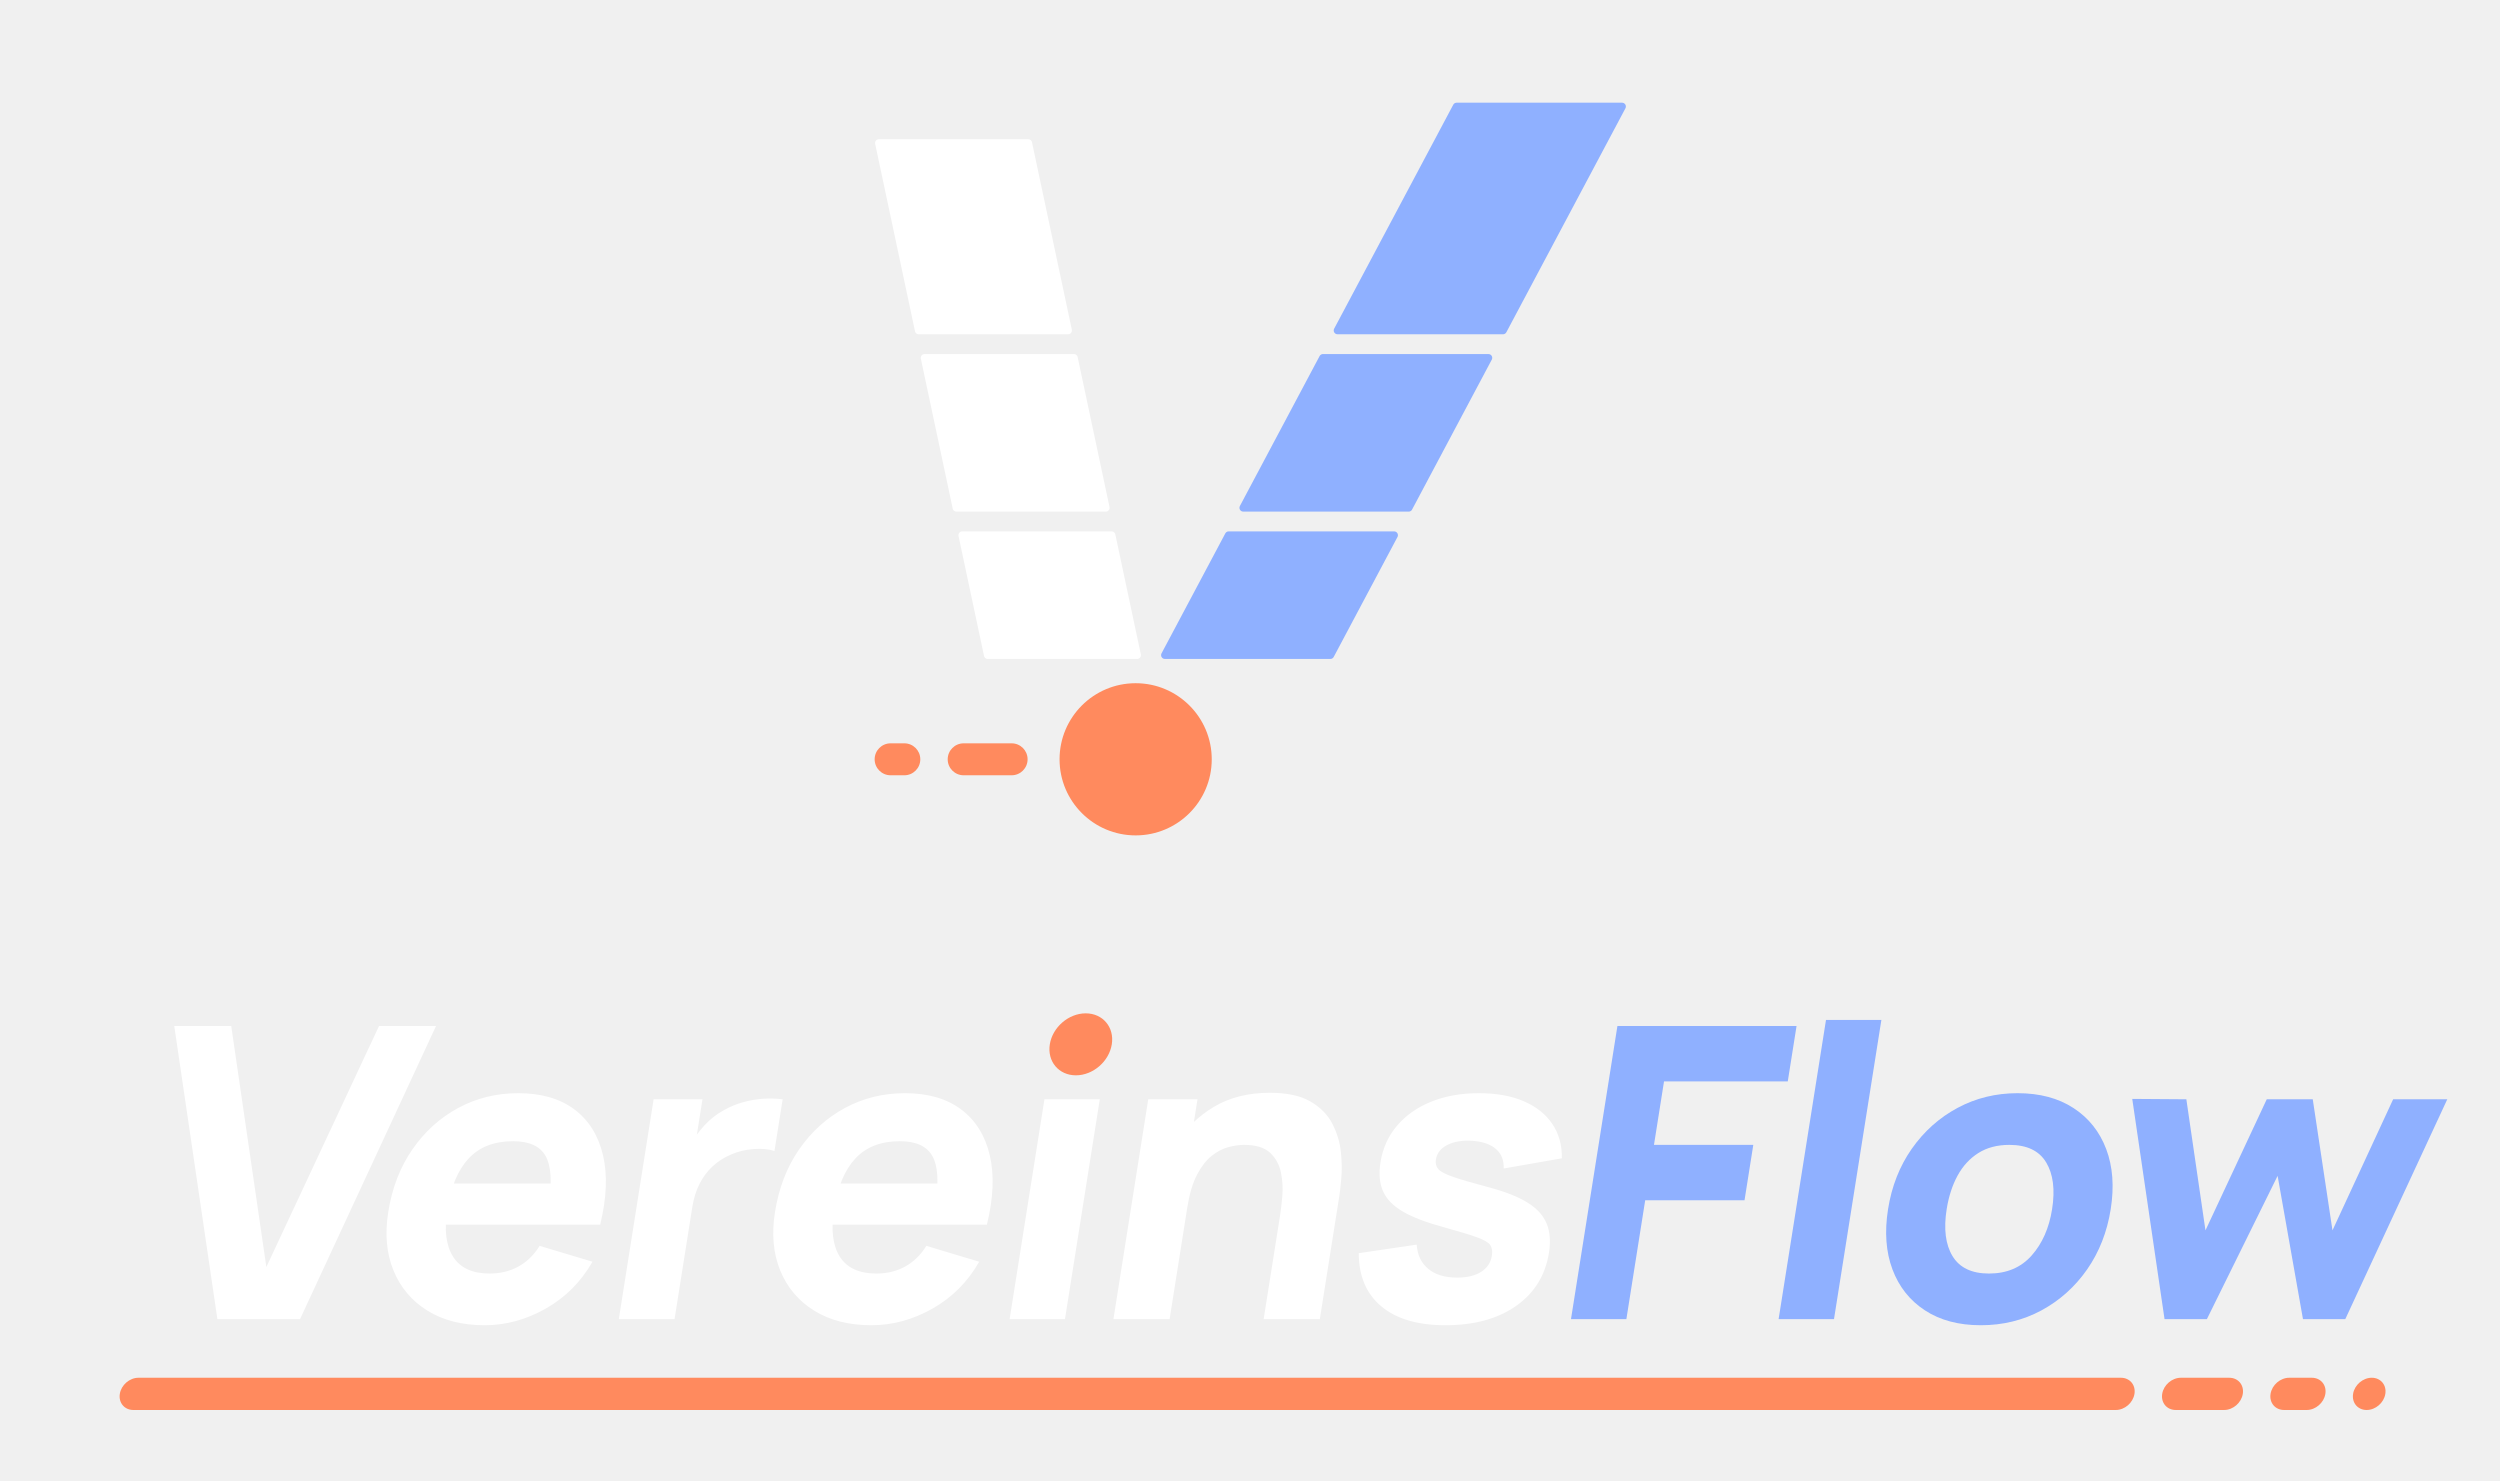
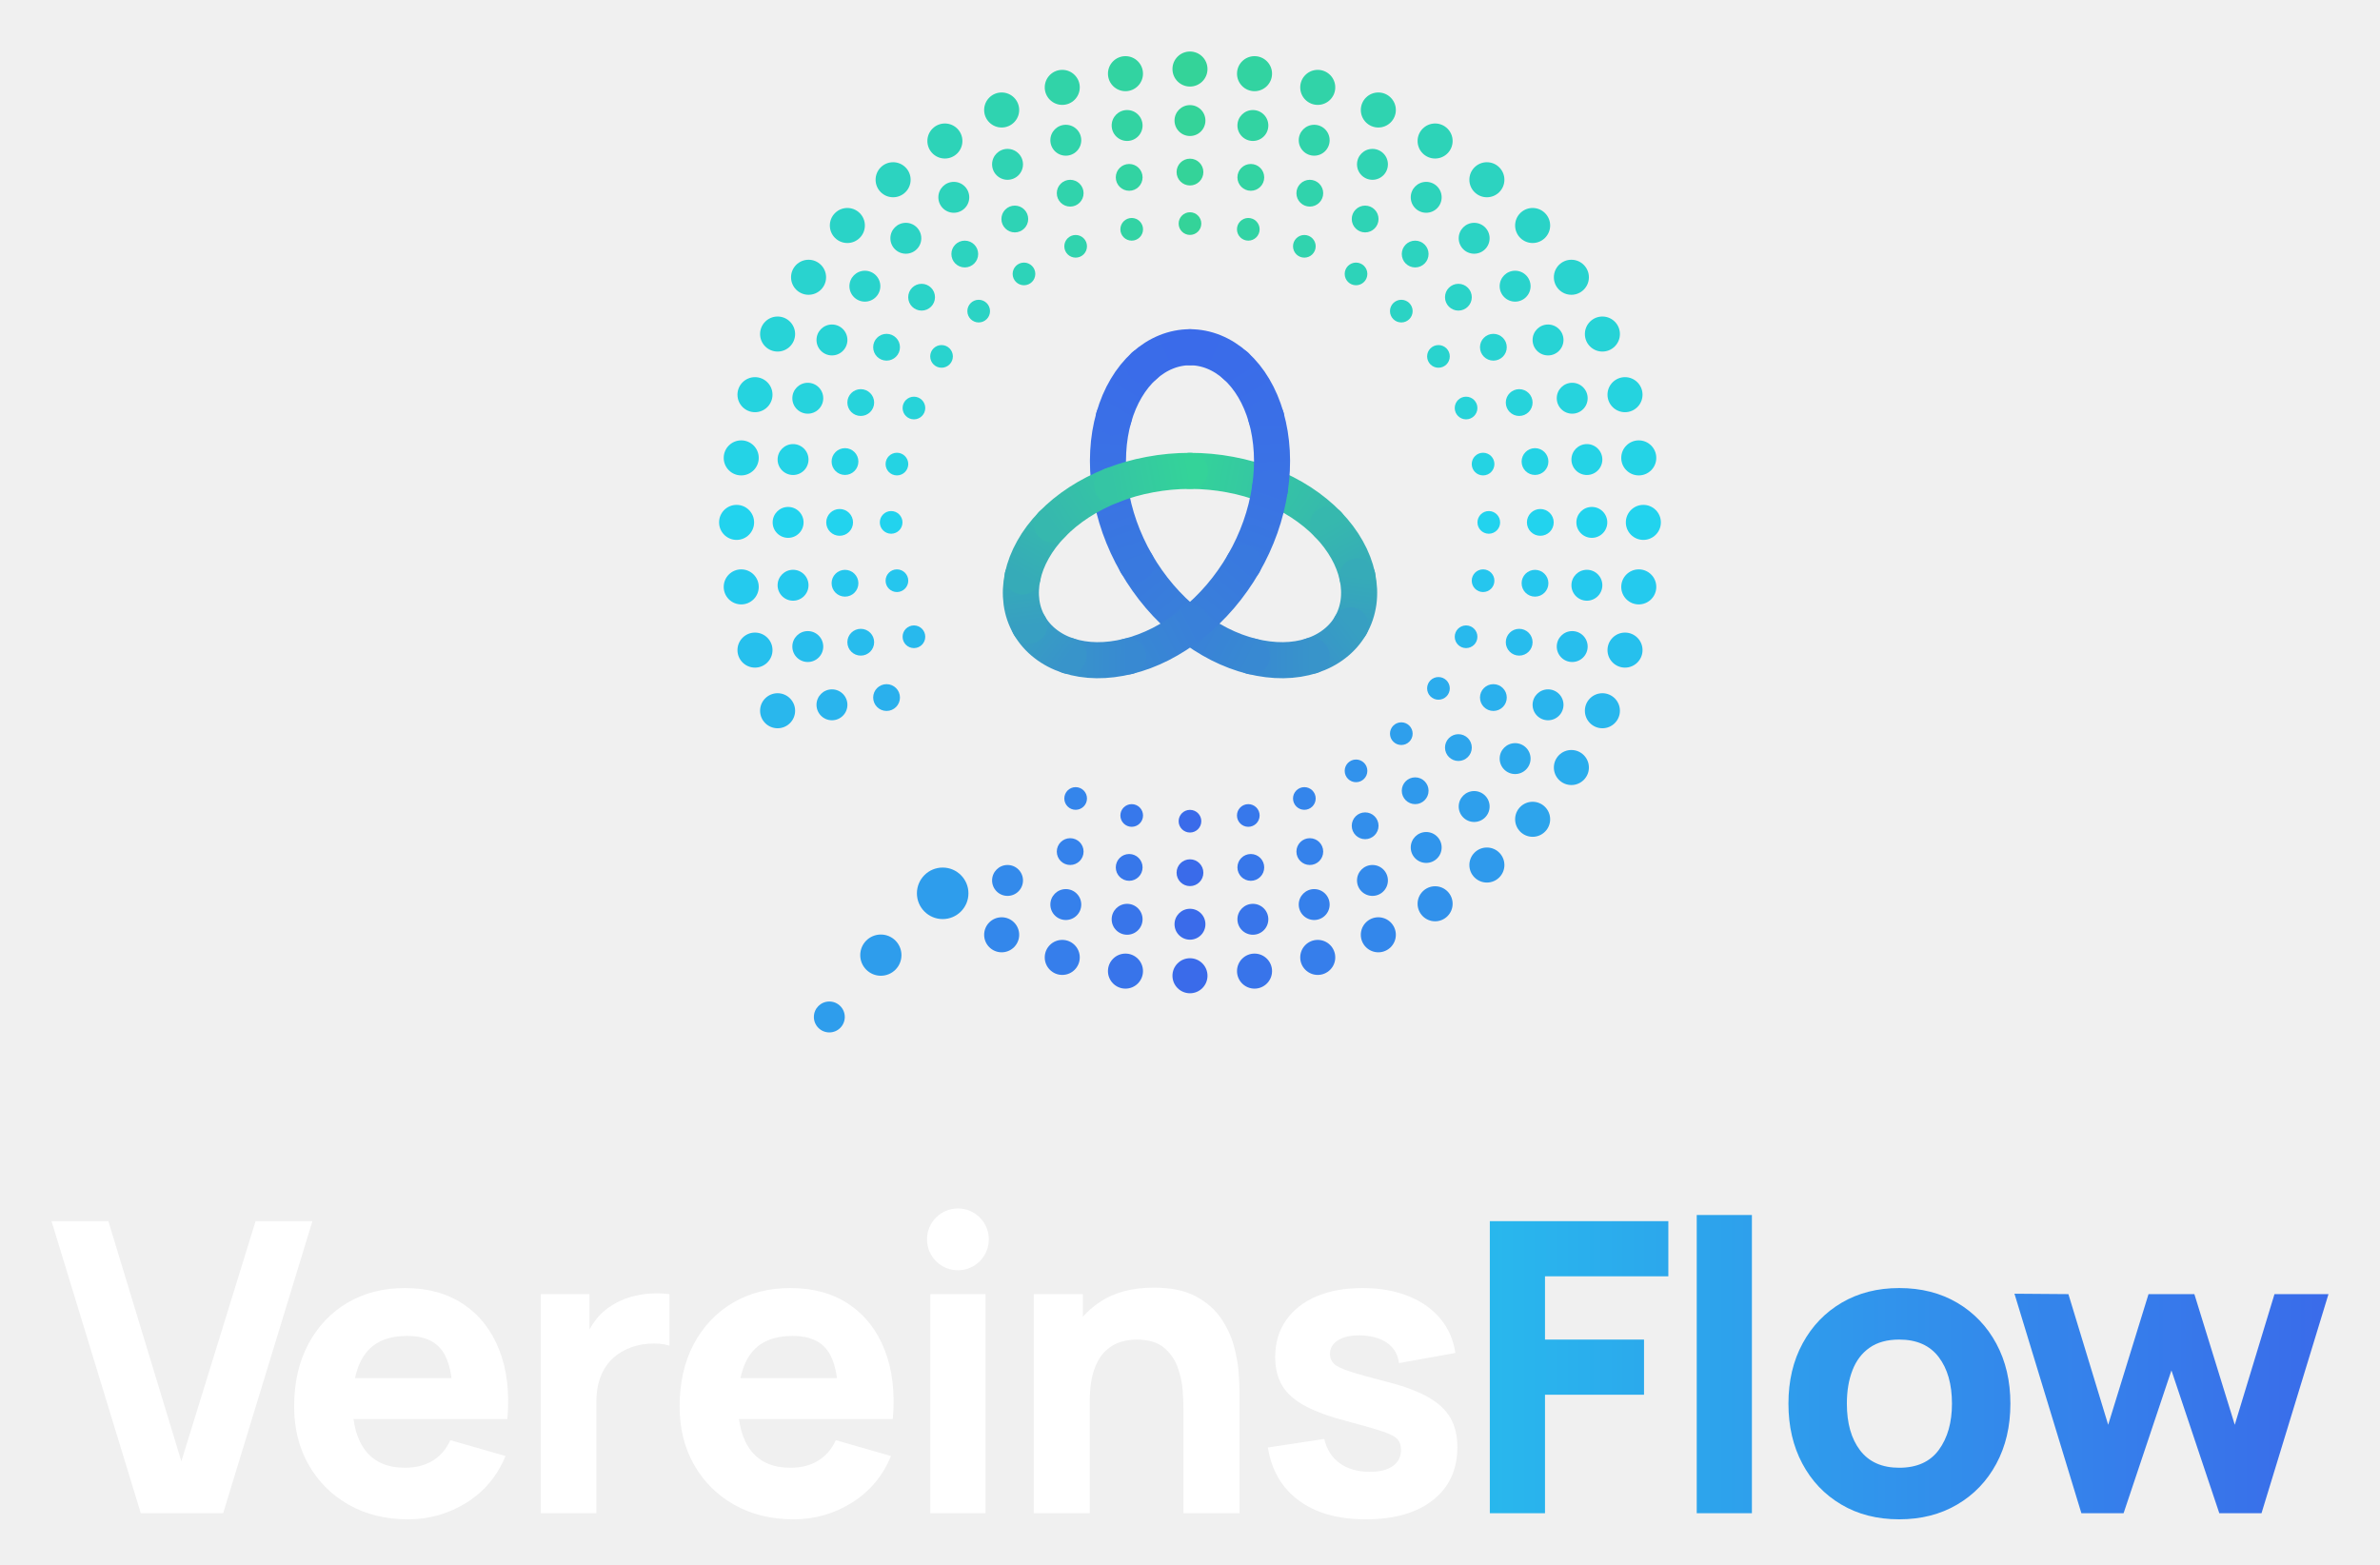
- <svg xmlns="http://www.w3.org/2000/svg" width="819" height="485" viewBox="-409.4 -33.6 818.8 484.8" role="img" aria-label="VereinsFlow – Bringt Vereinsarbeit in Fluss">
-   <g transform="translate(-163.74 53.08) scale(0.9969)">
-     <rect x="64.93" y="157.22" width="26.25" height="10.50" rx="5.25" fill="#FF8A5E" />
-     <rect x="40.93" y="157.22" width="15.00" height="10.50" rx="5.25" fill="#FF8A5E" />
-     <path d="M42.32 -40.00 L91.40 -40.00 L104.49 21.58 L55.41 21.58 Z" fill="#FFFFFF" stroke="#FFFFFF" stroke-width="2.5" stroke-linejoin="round" />
-     <path d="M57.33 30.58 L106.40 30.58 L116.87 79.84 L67.80 79.84 Z" fill="#FFFFFF" stroke="#FFFFFF" stroke-width="2.5" stroke-linejoin="round" />
-     <path d="M69.71 88.84 L118.78 88.84 L127.16 128.25 L78.09 128.25 Z" fill="#FFFFFF" stroke="#FFFFFF" stroke-width="2.5" stroke-linejoin="round" />
-     <path d="M286.49 -52.00 L232.13 -52.00 L193.00 21.58 L247.37 21.58 Z" fill="#8FB0FF" stroke="#8FB0FF" stroke-width="2.5" stroke-linejoin="round" />
-     <path d="M242.58 30.58 L188.22 30.58 L162.03 79.84 L216.39 79.84 Z" fill="#8FB0FF" stroke="#8FB0FF" stroke-width="2.5" stroke-linejoin="round" />
-     <path d="M211.60 88.84 L157.24 88.84 L136.29 128.25 L190.65 128.25 Z" fill="#8FB0FF" stroke="#8FB0FF" stroke-width="2.5" stroke-linejoin="round" />
-     <circle cx="126.68" cy="162.47" r="25.00" fill="#FF8A5E" />
+ <svg xmlns="http://www.w3.org/2000/svg" width="461.95" height="303.73" viewBox="0 0 461.95 303.73" role="img" aria-label="VereinsFlow">
+   <defs>
+     <linearGradient id="vfgweissk0" gradientUnits="userSpaceOnUse" x1="230.97" y1="91.4" x2="246.08" y2="94.21">
+       <stop offset="0" stop-color="#34D399" />
+       <stop offset="1" stop-color="#35C5A4" />
+     </linearGradient>
+     <linearGradient id="vfgweissk1" gradientUnits="userSpaceOnUse" x1="246.08" y1="94.21" x2="257.76" y2="101.79">
+       <stop offset="0" stop-color="#35C5A4" />
+       <stop offset="1" stop-color="#36B8AE" />
+     </linearGradient>
+     <linearGradient id="vfgweissk2" gradientUnits="userSpaceOnUse" x1="257.76" y1="101.79" x2="263.46" y2="111.89">
+       <stop offset="0" stop-color="#36B8AE" />
+       <stop offset="1" stop-color="#36ABB8" />
+     </linearGradient>
+     <linearGradient id="vfgweissk3" gradientUnits="userSpaceOnUse" x1="263.46" y1="111.89" x2="262.15" y2="121.4">
+       <stop offset="0" stop-color="#36ABB8" />
+       <stop offset="1" stop-color="#379FC2" />
+     </linearGradient>
+     <linearGradient id="vfgweissk4" gradientUnits="userSpaceOnUse" x1="262.15" y1="121.4" x2="254.57" y2="127.29">
+       <stop offset="0" stop-color="#379FC2" />
+       <stop offset="1" stop-color="#3894CA" />
+     </linearGradient>
+     <linearGradient id="vfgweissk5" gradientUnits="userSpaceOnUse" x1="254.57" y1="127.29" x2="242.97" y2="127.4">
+       <stop offset="0" stop-color="#3894CA" />
+       <stop offset="1" stop-color="#3889D2" />
+     </linearGradient>
+     <linearGradient id="vfgweissk6" gradientUnits="userSpaceOnUse" x1="242.97" y1="127.4" x2="230.57" y2="121.08">
+       <stop offset="0" stop-color="#3889D2" />
+       <stop offset="1" stop-color="#3980D9" />
+     </linearGradient>
+     <linearGradient id="vfgweissk7" gradientUnits="userSpaceOnUse" x1="230.57" y1="121.08" x2="220.58" y2="109.4">
+       <stop offset="0" stop-color="#3980D9" />
+       <stop offset="1" stop-color="#3979DF" />
+     </linearGradient>
+     <linearGradient id="vfgweissk8" gradientUnits="userSpaceOnUse" x1="220.58" y1="109.4" x2="215.46" y2="94.91">
+       <stop offset="0" stop-color="#3979DF" />
+       <stop offset="1" stop-color="#3A73E4" />
+     </linearGradient>
+     <linearGradient id="vfgweissk9" gradientUnits="userSpaceOnUse" x1="215.46" y1="94.91" x2="216.19" y2="81.01">
+       <stop offset="0" stop-color="#3A73E4" />
+       <stop offset="1" stop-color="#3A6FE7" />
+     </linearGradient>
+     <linearGradient id="vfgweissk10" gradientUnits="userSpaceOnUse" x1="216.19" y1="81.01" x2="222.08" y2="71.02">
+       <stop offset="0" stop-color="#3A6FE7" />
+       <stop offset="1" stop-color="#3A6CE9" />
+     </linearGradient>
+     <linearGradient id="vfgweissk11" gradientUnits="userSpaceOnUse" x1="222.08" y1="71.02" x2="230.97" y2="67.4">
+       <stop offset="0" stop-color="#3A6CE9" />
+       <stop offset="1" stop-color="#3A6BEA" />
+     </linearGradient>
+     <linearGradient id="vfgweissk12" gradientUnits="userSpaceOnUse" x1="230.97" y1="67.4" x2="239.87" y2="71.02">
+       <stop offset="0" stop-color="#3A6BEA" />
+       <stop offset="1" stop-color="#3A6CE9" />
+     </linearGradient>
+     <linearGradient id="vfgweissk13" gradientUnits="userSpaceOnUse" x1="239.87" y1="71.02" x2="245.76" y2="81.01">
+       <stop offset="0" stop-color="#3A6CE9" />
+       <stop offset="1" stop-color="#3A6FE7" />
+     </linearGradient>
+     <linearGradient id="vfgweissk14" gradientUnits="userSpaceOnUse" x1="245.76" y1="81.01" x2="246.49" y2="94.91">
+       <stop offset="0" stop-color="#3A6FE7" />
+       <stop offset="1" stop-color="#3A73E4" />
+     </linearGradient>
+     <linearGradient id="vfgweissk15" gradientUnits="userSpaceOnUse" x1="246.49" y1="94.91" x2="241.37" y2="109.4">
+       <stop offset="0" stop-color="#3A73E4" />
+       <stop offset="1" stop-color="#3979DF" />
+     </linearGradient>
+     <linearGradient id="vfgweissk16" gradientUnits="userSpaceOnUse" x1="241.37" y1="109.4" x2="231.38" y2="121.08">
+       <stop offset="0" stop-color="#3979DF" />
+       <stop offset="1" stop-color="#3980D9" />
+     </linearGradient>
+     <linearGradient id="vfgweissk17" gradientUnits="userSpaceOnUse" x1="231.38" y1="121.08" x2="218.97" y2="127.4">
+       <stop offset="0" stop-color="#3980D9" />
+       <stop offset="1" stop-color="#3889D2" />
+     </linearGradient>
+     <linearGradient id="vfgweissk18" gradientUnits="userSpaceOnUse" x1="218.97" y1="127.4" x2="207.38" y2="127.29">
+       <stop offset="0" stop-color="#3889D2" />
+       <stop offset="1" stop-color="#3894CA" />
+     </linearGradient>
+     <linearGradient id="vfgweissk19" gradientUnits="userSpaceOnUse" x1="207.38" y1="127.29" x2="199.8" y2="121.4">
+       <stop offset="0" stop-color="#3894CA" />
+       <stop offset="1" stop-color="#379FC2" />
+     </linearGradient>
+     <linearGradient id="vfgweissk20" gradientUnits="userSpaceOnUse" x1="199.8" y1="121.4" x2="198.49" y2="111.89">
+       <stop offset="0" stop-color="#379FC2" />
+       <stop offset="1" stop-color="#36ABB8" />
+     </linearGradient>
+     <linearGradient id="vfgweissk21" gradientUnits="userSpaceOnUse" x1="198.49" y1="111.89" x2="204.19" y2="101.79">
+       <stop offset="0" stop-color="#36ABB8" />
+       <stop offset="1" stop-color="#36B8AE" />
+     </linearGradient>
+     <linearGradient id="vfgweissk22" gradientUnits="userSpaceOnUse" x1="204.19" y1="101.79" x2="215.87" y2="94.21">
+       <stop offset="0" stop-color="#36B8AE" />
+       <stop offset="1" stop-color="#35C5A4" />
+     </linearGradient>
+     <linearGradient id="vfgweissk23" gradientUnits="userSpaceOnUse" x1="215.87" y1="94.21" x2="230.97" y2="91.4">
+       <stop offset="0" stop-color="#35C5A4" />
+       <stop offset="1" stop-color="#34D399" />
+     </linearGradient>
+     <linearGradient id="vfgweissf" gradientUnits="userSpaceOnUse" x1="10" y1="0" x2="451.95" y2="0">
+       <stop offset="0" stop-color="#34D399" />
+       <stop offset="0.5" stop-color="#22D3EE" />
+       <stop offset="1" stop-color="#3A6BEA" />
+     </linearGradient>
+   </defs>
+   <circle cx="230.97" cy="13.4" r="3.4" fill="#34D399" />
+   <circle cx="243.5" cy="14.3" r="3.4" fill="#32D3A1" />
+   <circle cx="255.77" cy="16.96" r="3.4" fill="#31D3A8" />
+   <circle cx="267.53" cy="21.35" r="3.4" fill="#2FD3B0" />
+   <circle cx="278.55" cy="27.37" r="3.4" fill="#2DD3B8" />
+   <circle cx="288.6" cy="34.89" r="3.4" fill="#2CD3C0" />
+   <circle cx="297.48" cy="43.77" r="3.4" fill="#2AD3C7" />
+   <circle cx="305" cy="53.82" r="3.4" fill="#29D3CF" />
+   <circle cx="311.02" cy="64.84" r="3.4" fill="#27D3D7" />
+   <circle cx="315.41" cy="76.61" r="3.4" fill="#25D3DF" />
+   <circle cx="318.08" cy="88.88" r="3.4" fill="#24D3E6" />
+   <circle cx="318.97" cy="101.4" r="3.4" fill="#22D3EE" />
+   <circle cx="318.08" cy="113.92" r="3.4" fill="#24CAEE" />
+   <circle cx="315.41" cy="126.19" r="3.4" fill="#26C0ED" />
+   <circle cx="311.02" cy="137.96" r="3.4" fill="#29B7ED" />
+   <circle cx="305" cy="148.98" r="3.4" fill="#2BADED" />
+   <circle cx="297.48" cy="159.03" r="3.4" fill="#2DA4EC" />
+   <circle cx="288.6" cy="167.91" r="3.4" fill="#2F9AEC" />
+   <circle cx="278.55" cy="175.43" r="3.4" fill="#3191EB" />
+   <circle cx="267.53" cy="181.45" r="3.4" fill="#3387EB" />
+   <circle cx="255.77" cy="185.84" r="3.4" fill="#367EEB" />
+   <circle cx="243.5" cy="188.5" r="3.4" fill="#3874EA" />
+   <circle cx="230.97" cy="189.4" r="3.4" fill="#3A6BEA" />
+   <circle cx="218.45" cy="188.5" r="3.4" fill="#3874EA" />
+   <circle cx="206.18" cy="185.84" r="3.4" fill="#367EEB" />
+   <circle cx="194.42" cy="181.45" r="3.4" fill="#3387EB" />
+   <circle cx="150.93" cy="137.96" r="3.4" fill="#29B7ED" />
+   <circle cx="146.54" cy="126.19" r="3.4" fill="#26C0ED" />
+   <circle cx="143.87" cy="113.92" r="3.4" fill="#24CAEE" />
+   <circle cx="142.97" cy="101.4" r="3.4" fill="#22D3EE" />
+   <circle cx="143.87" cy="88.88" r="3.4" fill="#24D3E6" />
+   <circle cx="146.54" cy="76.61" r="3.4" fill="#25D3DF" />
+   <circle cx="150.93" cy="64.84" r="3.4" fill="#27D3D7" />
+   <circle cx="156.94" cy="53.82" r="3.4" fill="#29D3CF" />
+   <circle cx="164.47" cy="43.77" r="3.4" fill="#2AD3C7" />
+   <circle cx="173.35" cy="34.89" r="3.4" fill="#2CD3C0" />
+   <circle cx="183.4" cy="27.37" r="3.4" fill="#2DD3B8" />
+   <circle cx="194.42" cy="21.35" r="3.4" fill="#2FD3B0" />
+   <circle cx="206.18" cy="16.96" r="3.4" fill="#31D3A8" />
+   <circle cx="218.45" cy="14.3" r="3.4" fill="#32D3A1" />
+   <circle cx="230.97" cy="23.4" r="3" fill="#34D399" />
+   <circle cx="243.18" cy="24.36" r="3" fill="#32D3A2" />
+   <circle cx="255.08" cy="27.22" r="3" fill="#30D3AA" />
+   <circle cx="266.39" cy="31.9" r="3" fill="#2FD3B3" />
+   <circle cx="276.82" cy="38.3" r="3" fill="#2DD3BB" />
+   <circle cx="286.13" cy="46.25" r="3" fill="#2BD3C4" />
+   <circle cx="294.08" cy="55.55" r="3" fill="#29D3CC" />
+   <circle cx="300.47" cy="65.99" r="3" fill="#27D3D5" />
+   <circle cx="305.16" cy="77.3" r="3" fill="#26D3DD" />
+   <circle cx="308.01" cy="89.2" r="3" fill="#24D3E6" />
+   <circle cx="308.97" cy="101.4" r="3" fill="#22D3EE" />
+   <circle cx="308.01" cy="113.6" r="3" fill="#24C9EE" />
+   <circle cx="305.16" cy="125.5" r="3" fill="#27BEED" />
+   <circle cx="300.47" cy="136.81" r="3" fill="#29B4ED" />
+   <circle cx="294.08" cy="147.25" r="3" fill="#2CA9EC" />
+   <circle cx="286.13" cy="156.55" r="3" fill="#2E9FEC" />
+   <circle cx="276.82" cy="164.5" r="3" fill="#3095EC" />
+   <circle cx="266.39" cy="170.9" r="3" fill="#338AEB" />
+   <circle cx="255.08" cy="175.58" r="3" fill="#3580EB" />
+   <circle cx="243.18" cy="178.44" r="3" fill="#3875EA" />
+   <circle cx="230.97" cy="179.4" r="3" fill="#3A6BEA" />
+   <circle cx="218.77" cy="178.44" r="3" fill="#3875EA" />
+   <circle cx="206.87" cy="175.58" r="3" fill="#3580EB" />
+   <circle cx="195.56" cy="170.9" r="3" fill="#338AEB" />
+   <circle cx="161.48" cy="136.81" r="3" fill="#29B4ED" />
+   <circle cx="156.79" cy="125.5" r="3" fill="#27BEED" />
+   <circle cx="153.93" cy="113.6" r="3" fill="#24C9EE" />
+   <circle cx="152.97" cy="101.4" r="3" fill="#22D3EE" />
+   <circle cx="153.93" cy="89.2" r="3" fill="#24D3E6" />
+   <circle cx="156.79" cy="77.3" r="3" fill="#26D3DD" />
+   <circle cx="161.48" cy="65.99" r="3" fill="#27D3D5" />
+   <circle cx="167.87" cy="55.55" r="3" fill="#29D3CC" />
+   <circle cx="175.82" cy="46.25" r="3" fill="#2BD3C4" />
+   <circle cx="185.13" cy="38.3" r="3" fill="#2DD3BB" />
+   <circle cx="195.56" cy="31.9" r="3" fill="#2FD3B3" />
+   <circle cx="206.87" cy="27.22" r="3" fill="#30D3AA" />
+   <circle cx="218.77" cy="24.36" r="3" fill="#32D3A2" />
+   <circle cx="230.97" cy="33.4" r="2.6" fill="#34D399" />
+   <circle cx="242.78" cy="34.43" r="2.6" fill="#32D3A2" />
+   <circle cx="254.23" cy="37.5" r="2.6" fill="#30D3AC" />
+   <circle cx="264.97" cy="42.51" r="2.6" fill="#2ED3B5" />
+   <circle cx="274.68" cy="49.31" r="2.6" fill="#2CD3BF" />
+   <circle cx="283.07" cy="57.69" r="2.6" fill="#2AD3C8" />
+   <circle cx="289.86" cy="67.4" r="2.6" fill="#28D3D2" />
+   <circle cx="294.87" cy="78.14" r="2.6" fill="#26D3DB" />
+   <circle cx="297.94" cy="89.59" r="2.6" fill="#24D3E5" />
+   <circle cx="298.97" cy="101.4" r="2.6" fill="#22D3EE" />
+   <circle cx="297.94" cy="113.21" r="2.6" fill="#25C7EE" />
+   <circle cx="294.87" cy="124.66" r="2.6" fill="#27BCED" />
+   <circle cx="289.86" cy="135.4" r="2.6" fill="#2AB0ED" />
+   <circle cx="283.07" cy="145.11" r="2.6" fill="#2DA5EC" />
+   <circle cx="274.68" cy="153.49" r="2.6" fill="#2F99EC" />
+   <circle cx="264.97" cy="160.29" r="2.6" fill="#328EEB" />
+   <circle cx="254.23" cy="165.3" r="2.6" fill="#3582EB" />
+   <circle cx="242.78" cy="168.37" r="2.6" fill="#3777EA" />
+   <circle cx="230.97" cy="169.4" r="2.6" fill="#3A6BEA" />
+   <circle cx="219.17" cy="168.37" r="2.6" fill="#3777EA" />
+   <circle cx="207.72" cy="165.3" r="2.6" fill="#3582EB" />
+   <circle cx="172.08" cy="135.4" r="2.6" fill="#2AB0ED" />
+   <circle cx="167.07" cy="124.66" r="2.6" fill="#27BCED" />
+   <circle cx="164.01" cy="113.21" r="2.6" fill="#25C7EE" />
+   <circle cx="162.97" cy="101.4" r="2.6" fill="#22D3EE" />
+   <circle cx="164.01" cy="89.59" r="2.6" fill="#24D3E5" />
+   <circle cx="167.07" cy="78.14" r="2.6" fill="#26D3DB" />
+   <circle cx="172.08" cy="67.4" r="2.6" fill="#28D3D2" />
+   <circle cx="178.88" cy="57.69" r="2.6" fill="#2AD3C8" />
+   <circle cx="187.26" cy="49.31" r="2.6" fill="#2CD3BF" />
+   <circle cx="196.97" cy="42.51" r="2.6" fill="#2ED3B5" />
+   <circle cx="207.72" cy="37.5" r="2.6" fill="#30D3AC" />
+   <circle cx="219.17" cy="34.43" r="2.6" fill="#32D3A2" />
+   <circle cx="230.97" cy="43.4" r="2.2" fill="#34D399" />
+   <circle cx="242.29" cy="44.51" r="2.2" fill="#32D3A4" />
+   <circle cx="253.17" cy="47.81" r="2.2" fill="#30D3AE" />
+   <circle cx="263.2" cy="53.17" r="2.2" fill="#2DD3B9" />
+   <circle cx="271.99" cy="60.39" r="2.2" fill="#2BD3C4" />
+   <circle cx="279.2" cy="69.18" r="2.2" fill="#29D3CE" />
+   <circle cx="284.56" cy="79.2" r="2.2" fill="#27D3D9" />
+   <circle cx="287.86" cy="90.08" r="2.2" fill="#24D3E3" />
+   <circle cx="288.97" cy="101.4" r="2.2" fill="#22D3EE" />
+   <circle cx="287.86" cy="112.72" r="2.2" fill="#25C6EE" />
+   <circle cx="284.56" cy="123.6" r="2.2" fill="#28B9ED" />
+   <circle cx="279.2" cy="133.62" r="2.2" fill="#2BACED" />
+   <circle cx="271.99" cy="142.41" r="2.2" fill="#2E9FEC" />
+   <circle cx="263.2" cy="149.63" r="2.2" fill="#3192EC" />
+   <circle cx="253.17" cy="154.99" r="2.2" fill="#3485EB" />
+   <circle cx="242.29" cy="158.29" r="2.2" fill="#3778EB" />
+   <circle cx="230.97" cy="159.4" r="2.2" fill="#3A6BEA" />
+   <circle cx="219.66" cy="158.29" r="2.2" fill="#3778EB" />
+   <circle cx="208.78" cy="154.99" r="2.2" fill="#3485EB" />
+   <circle cx="177.39" cy="123.6" r="2.2" fill="#28B9ED" />
+   <circle cx="174.09" cy="112.72" r="2.2" fill="#25C6EE" />
+   <circle cx="172.97" cy="101.4" r="2.2" fill="#22D3EE" />
+   <circle cx="174.09" cy="90.08" r="2.2" fill="#24D3E3" />
+   <circle cx="177.39" cy="79.2" r="2.2" fill="#27D3D9" />
+   <circle cx="182.75" cy="69.18" r="2.2" fill="#29D3CE" />
+   <circle cx="189.96" cy="60.39" r="2.2" fill="#2BD3C4" />
+   <circle cx="198.75" cy="53.17" r="2.2" fill="#2DD3B9" />
+   <circle cx="208.78" cy="47.81" r="2.2" fill="#30D3AE" />
+   <circle cx="219.66" cy="44.51" r="2.2" fill="#32D3A4" />
+   <circle cx="182.97" cy="173.4" r="5" fill="#2E9DEC" />
+   <circle cx="170.97" cy="185.4" r="4" fill="#2E9DEC" />
+   <circle cx="160.97" cy="197.4" r="3" fill="#2E9DEC" />
+   <g fill="none" stroke-width="7" stroke-linecap="round" stroke-linejoin="round">
+     <path d="M230.97 91.4C233.59 91.4 236.21 91.64 238.75 92.12C241.29 92.59 243.76 93.29 246.08 94.21" stroke="url(#vfgweissk0)" />
+     <path d="M246.08 94.21C248.4 95.12 250.57 96.24 252.54 97.52C254.5 98.8 256.26 100.24 257.76 101.79" stroke="url(#vfgweissk1)" />
+     <path d="M257.76 101.79C259.26 103.34 260.5 105 261.46 106.71C262.42 108.41 263.09 110.16 263.46 111.89" stroke="url(#vfgweissk2)" />
+     <path d="M263.46 111.89C263.83 113.61 263.9 115.31 263.68 116.92C263.45 118.52 262.94 120.04 262.15 121.4" stroke="url(#vfgweissk3)" />
+     <path d="M262.15 121.4C261.37 122.76 260.31 123.97 259.03 124.96C257.75 125.96 256.24 126.75 254.57 127.29" stroke="url(#vfgweissk4)" />
+     <path d="M254.57 127.29C252.89 127.83 251.04 128.13 249.08 128.15C247.13 128.17 245.07 127.92 242.97 127.4" stroke="url(#vfgweissk5)" />
+     <path d="M242.97 127.4C240.88 126.88 238.75 126.08 236.66 125.02C234.57 123.95 232.51 122.63 230.57 121.08" stroke="url(#vfgweissk6)" />
+     <path d="M230.57 121.08C228.62 119.53 226.77 117.74 225.09 115.78C223.41 113.81 221.89 111.67 220.58 109.4" stroke="url(#vfgweissk7)" />
+     <path d="M220.58 109.4C219.27 107.13 218.17 104.74 217.31 102.31C216.45 99.87 215.83 97.38 215.46 94.91" stroke="url(#vfgweissk8)" />
+     <path d="M215.46 94.91C215.09 92.45 214.97 90.01 215.1 87.67C215.22 85.33 215.6 83.08 216.19 81.01" stroke="url(#vfgweissk9)" />
+     <path d="M216.19 81.01C216.78 78.93 217.6 77.02 218.6 75.34C219.59 73.66 220.77 72.21 222.08 71.02" stroke="url(#vfgweissk10)" />
+     <path d="M222.08 71.02C223.39 69.84 224.82 68.93 226.33 68.32C227.83 67.71 229.4 67.4 230.97 67.4" stroke="url(#vfgweissk11)" />
+     <path d="M230.97 67.4C232.54 67.4 234.12 67.71 235.62 68.32C237.12 68.93 238.56 69.84 239.87 71.02" stroke="url(#vfgweissk12)" />
+     <path d="M239.87 71.02C241.18 72.21 242.36 73.66 243.35 75.34C244.35 77.02 245.16 78.93 245.76 81.01" stroke="url(#vfgweissk13)" />
+     <path d="M245.76 81.01C246.35 83.08 246.72 85.33 246.85 87.67C246.98 90.01 246.86 92.45 246.49 94.91" stroke="url(#vfgweissk14)" />
+     <path d="M246.49 94.91C246.12 97.38 245.5 99.87 244.64 102.31C243.78 104.74 242.68 107.13 241.37 109.4" stroke="url(#vfgweissk15)" />
+     <path d="M241.37 109.4C240.06 111.67 238.54 113.81 236.86 115.78C235.18 117.74 233.33 119.53 231.38 121.08" stroke="url(#vfgweissk16)" />
+     <path d="M231.38 121.08C229.43 122.63 227.38 123.95 225.29 125.02C223.2 126.08 221.07 126.88 218.97 127.4" stroke="url(#vfgweissk17)" />
+     <path d="M218.97 127.4C216.88 127.92 214.82 128.17 212.87 128.15C210.91 128.13 209.06 127.83 207.38 127.29" stroke="url(#vfgweissk18)" />
+     <path d="M207.38 127.29C205.7 126.75 204.2 125.96 202.92 124.96C201.64 123.97 200.58 122.76 199.8 121.4" stroke="url(#vfgweissk19)" />
+     <path d="M199.8 121.4C199.01 120.04 198.49 118.52 198.27 116.92C198.05 115.31 198.12 113.61 198.49 111.89" stroke="url(#vfgweissk20)" />
+     <path d="M198.49 111.89C198.86 110.16 199.53 108.41 200.49 106.71C201.44 105 202.69 103.34 204.19 101.79" stroke="url(#vfgweissk21)" />
+     <path d="M204.19 101.79C205.69 100.24 207.45 98.8 209.41 97.52C211.38 96.24 213.55 95.12 215.87 94.21" stroke="url(#vfgweissk22)" />
+     <path d="M215.87 94.21C218.19 93.29 220.65 92.59 223.2 92.12C225.74 91.64 228.36 91.4 230.97 91.4" stroke="url(#vfgweissk23)" />
  </g>
-   <g transform="translate(-368.20 398.40)">
-     <g transform="skewX(-9)">
-       <path d="M30 0 0.67 -96H19.33L43.33 -17.07L67.73 -96H86.4L57.07 0ZM117.87 2Q106.8 2 98.37 -2.77Q89.93 -7.53 85.17 -15.9Q80.4 -24.27 80.4 -35.07Q80.4 -46.87 85.07 -55.6Q89.73 -64.33 97.93 -69.17Q106.13 -74 116.8 -74Q128.13 -74 136.07 -68.67Q144 -63.33 147.8 -53.67Q151.6 -44 150.47 -30.93H132.53V-37.6Q132.53 -48.6 129.03 -53.43Q125.53 -58.27 117.6 -58.27Q108.33 -58.27 103.97 -52.63Q99.6 -47 99.6 -36Q99.6 -25.93 103.97 -20.43Q108.33 -14.93 116.8 -14.93Q122.13 -14.93 125.93 -17.27Q129.73 -19.6 131.73 -24L149.87 -18.8Q145.8 -8.93 137.03 -3.47Q128.27 2 117.87 2ZM94 -30.93V-44.4H141.73V-30.93ZM161.47 0V-72H177.47V-54.4L175.73 -56.67Q177.13 -60.4 179.47 -63.47Q181.8 -66.53 185.2 -68.53Q187.8 -70.13 190.87 -71.03Q193.93 -71.93 197.2 -72.17Q200.47 -72.4 203.73 -72V-55.07Q200.73 -56 196.77 -55.7Q192.8 -55.4 189.6 -53.87Q186.4 -52.4 184.2 -49.97Q182 -47.53 180.87 -44.23Q179.73 -40.93 179.73 -36.8V0ZM244.53 2Q233.47 2 225.03 -2.77Q216.6 -7.53 211.83 -15.9Q207.07 -24.27 207.07 -35.07Q207.07 -46.87 211.73 -55.6Q216.4 -64.33 224.6 -69.17Q232.8 -74 243.47 -74Q254.8 -74 262.73 -68.67Q270.67 -63.33 274.47 -53.67Q278.27 -44 277.13 -30.93H259.2V-37.6Q259.2 -48.6 255.7 -53.43Q252.2 -58.27 244.27 -58.27Q235 -58.27 230.63 -52.63Q226.27 -47 226.27 -36Q226.27 -25.93 230.63 -20.43Q235 -14.93 243.47 -14.93Q248.8 -14.93 252.6 -17.27Q256.4 -19.6 258.4 -24L276.53 -18.8Q272.47 -8.93 263.7 -3.47Q254.93 2 244.53 2ZM220.67 -30.93V-44.4H268.4V-30.93ZM289.47 0V-72H307.6V0ZM372.67 0V-34Q372.67 -36.47 372.4 -40.3Q372.13 -44.13 370.73 -48Q369.33 -51.87 366.17 -54.47Q363 -57.07 357.2 -57.07Q354.87 -57.07 352.2 -56.33Q349.53 -55.6 347.2 -53.5Q344.87 -51.4 343.37 -47.33Q341.87 -43.27 341.87 -36.53L331.47 -41.47Q331.47 -50 334.93 -57.47Q338.4 -64.93 345.37 -69.53Q352.33 -74.13 362.93 -74.13Q371.4 -74.13 376.73 -71.27Q382.07 -68.4 385.03 -64Q388 -59.6 389.27 -54.83Q390.53 -50.07 390.8 -46.13Q391.07 -42.2 391.07 -40.4V0ZM323.47 0V-72H339.6V-48.13H341.87V0ZM432.53 2Q418.93 2 410.57 -4.17Q402.2 -10.33 400.4 -21.6L418.93 -24.4Q420.07 -19.33 423.97 -16.47Q427.87 -13.6 433.87 -13.6Q438.8 -13.6 441.47 -15.5Q444.13 -17.4 444.13 -20.8Q444.13 -22.93 443.07 -24.23Q442 -25.53 438.3 -26.8Q434.6 -28.07 426.8 -30.13Q418 -32.4 412.73 -35.2Q407.47 -38 405.13 -41.9Q402.8 -45.8 402.8 -51.33Q402.8 -58.27 406.33 -63.37Q409.87 -68.47 416.3 -71.23Q422.73 -74 431.47 -74Q439.93 -74 446.47 -71.4Q453 -68.8 457.03 -64Q461.07 -59.2 462 -52.67L443.47 -49.33Q443 -53.33 440 -55.67Q437 -58 431.87 -58.4Q426.87 -58.73 423.83 -57.07Q420.8 -55.4 420.8 -52.27Q420.8 -50.4 422.1 -49.13Q423.4 -47.87 427.5 -46.53Q431.6 -45.2 440 -43.07Q448.2 -40.93 453.17 -38.1Q458.13 -35.27 460.4 -31.3Q462.67 -27.33 462.67 -21.73Q462.67 -10.67 454.67 -4.33Q446.67 2 432.53 2Z" fill="#FFFFFF" />
-       <path d="M9.33 0V-96H68V-77.87H27.47V-57.07H60V-38.93H27.47V0ZM77.33 0V-98H95.47V0ZM143.87 2Q133 2 124.8 -2.87Q116.6 -7.73 112.03 -16.3Q107.47 -24.87 107.47 -36Q107.47 -47.27 112.13 -55.83Q116.8 -64.4 125 -69.2Q133.2 -74 143.87 -74Q154.73 -74 162.97 -69.13Q171.2 -64.27 175.8 -55.7Q180.4 -47.13 180.4 -36Q180.4 -24.8 175.77 -16.23Q171.13 -7.67 162.9 -2.83Q154.67 2 143.87 2ZM143.87 -14.93Q152.6 -14.93 156.9 -20.83Q161.2 -26.73 161.2 -36Q161.2 -45.6 156.83 -51.33Q152.47 -57.07 143.87 -57.07Q137.93 -57.07 134.13 -54.4Q130.33 -51.73 128.5 -47Q126.67 -42.27 126.67 -36Q126.67 -26.33 131.03 -20.63Q135.4 -14.93 143.87 -14.93ZM203.73 0 181.73 -72.13 199.47 -72 212.53 -29.07 225.8 -72H240.87L254.13 -29.07L267.2 -72H284.93L262.93 0H249.07L233.33 -46.93L217.6 0Z" transform="translate(464.00 0)" fill="#8FB0FF" />
-       <circle cx="298.53" cy="-90.00" r="10.15" fill="#FF8A5E" />
-       <rect x="1.92" y="19.20" width="659.84" height="10.56" rx="5.28" fill="#FF8A5E" />
-       <rect x="670.84" y="19.20" width="26.40" height="10.56" rx="5.28" fill="#FF8A5E" />
-       <rect x="706.33" y="19.20" width="17.95" height="10.56" rx="5.28" fill="#FF8A5E" />
-       <rect x="733.36" y="19.20" width="10.56" height="10.56" rx="5.28" fill="#FF8A5E" />
-     </g>
-   </g>
+   <path d="M27.33 293.73 10 237.03H21.03L35.2 283.65L49.61 237.03H60.64L43.31 293.73ZM79.22 294.91Q72.69 294.91 67.71 292.09Q62.73 289.28 59.91 284.33Q57.09 279.4 57.09 273.02Q57.09 266.05 59.85 260.89Q62.61 255.73 67.45 252.87Q72.29 250.02 78.59 250.02Q85.29 250.02 89.97 253.17Q94.66 256.32 96.9 262.03Q99.15 267.74 98.48 275.45H87.89V271.52Q87.89 265.02 85.82 262.17Q83.75 259.31 79.07 259.31Q73.59 259.31 71.01 262.64Q68.43 265.97 68.43 272.46Q68.43 278.41 71.01 281.66Q73.59 284.9 78.59 284.9Q81.74 284.9 83.99 283.53Q86.23 282.15 87.41 279.55L98.12 282.62Q95.72 288.45 90.54 291.68Q85.36 294.91 79.22 294.91ZM65.13 275.45V267.5H93.32V275.45ZM104.97 293.73V251.2H114.42V261.6L113.4 260.26Q114.23 258.05 115.6 256.24Q116.98 254.43 118.99 253.25Q120.53 252.3 122.34 251.77Q124.15 251.24 126.08 251.1Q128.01 250.96 129.94 251.2V261.2Q128.17 260.65 125.82 260.83Q123.48 261.01 121.59 261.91Q119.7 262.78 118.4 264.21Q117.1 265.65 116.43 267.6Q115.76 269.55 115.76 271.99V293.73ZM154.04 294.91Q147.5 294.91 142.52 292.09Q137.54 289.28 134.72 284.33Q131.91 279.4 131.91 273.02Q131.91 266.05 134.66 260.89Q137.42 255.73 142.26 252.87Q147.11 250.02 153.4 250.02Q160.1 250.02 164.79 253.17Q169.47 256.32 171.71 262.03Q173.96 267.74 173.29 275.45H162.7V271.52Q162.7 265.02 160.63 262.17Q158.56 259.31 153.88 259.31Q148.4 259.31 145.82 262.64Q143.25 265.97 143.25 272.46Q143.25 278.41 145.82 281.66Q148.4 284.9 153.4 284.9Q156.56 284.9 158.8 283.53Q161.04 282.15 162.23 279.55L172.94 282.62Q170.53 288.45 165.35 291.68Q160.18 294.91 154.04 294.91ZM139.94 275.45V267.5H168.13V275.45ZM180.57 293.73V251.2H191.28V293.73ZM229.71 293.73V273.64Q229.71 272.19 229.56 269.92Q229.4 267.66 228.57 265.38Q227.75 263.09 225.88 261.56Q224 260.02 220.58 260.02Q219.2 260.02 217.63 260.45Q216.05 260.89 214.67 262.13Q213.29 263.37 212.41 265.77Q211.52 268.17 211.52 272.15L205.38 269.24Q205.38 264.19 207.43 259.79Q209.48 255.37 213.59 252.66Q217.71 249.94 223.97 249.94Q228.97 249.94 232.12 251.64Q235.26 253.33 237.02 255.93Q238.77 258.52 239.52 261.34Q240.27 264.16 240.42 266.48Q240.58 268.8 240.58 269.86V293.73ZM200.65 293.73V251.2H210.18V265.3H211.52V293.73ZM265.07 294.91Q257.04 294.91 252.1 291.26Q247.16 287.62 246.09 280.97L257.04 279.31Q257.71 282.31 260.01 284Q262.32 285.69 265.86 285.69Q268.77 285.69 270.35 284.57Q271.93 283.45 271.93 281.44Q271.93 280.18 271.29 279.41Q270.66 278.64 268.48 277.9Q266.29 277.15 261.69 275.93Q256.49 274.59 253.38 272.94Q250.27 271.28 248.89 268.98Q247.51 266.68 247.51 263.41Q247.51 259.31 249.6 256.3Q251.68 253.29 255.49 251.65Q259.29 250.02 264.44 250.02Q269.45 250.02 273.3 251.56Q277.16 253.09 279.54 255.93Q281.92 258.76 282.48 262.62L271.53 264.59Q271.25 262.22 269.48 260.85Q267.71 259.47 264.68 259.23Q261.72 259.04 259.93 260.02Q258.14 261.01 258.14 262.86Q258.14 263.96 258.91 264.71Q259.68 265.46 262.1 266.24Q264.52 267.03 269.48 268.29Q274.33 269.55 277.26 271.23Q280.19 272.9 281.53 275.24Q282.87 277.58 282.87 280.89Q282.87 287.43 278.14 291.17Q273.42 294.91 265.07 294.91Z" fill="#FFFFFF" />
+   <circle cx="185.93" cy="240.57" r="6" fill="#FFFFFF" />
+   <path d="M289.17 293.73V237.03H323.82V247.74H299.88V260.02H319.1V270.73H299.88V293.73ZM329.33 293.73V235.84H340.04V293.73ZM368.63 294.91Q362.21 294.91 357.37 292.03Q352.52 289.16 349.83 284.1Q347.13 279.04 347.13 272.46Q347.13 265.81 349.89 260.75Q352.64 255.69 357.49 252.85Q362.33 250.02 368.63 250.02Q375.05 250.02 379.91 252.89Q384.77 255.77 387.49 260.83Q390.21 265.89 390.21 272.46Q390.21 279.08 387.47 284.14Q384.74 289.2 379.87 292.05Q375.01 294.91 368.63 294.91ZM368.63 284.9Q373.79 284.9 376.33 281.42Q378.87 277.94 378.87 272.46Q378.87 266.79 376.29 263.41Q373.71 260.02 368.63 260.02Q365.13 260.02 362.88 261.6Q360.64 263.17 359.56 265.97Q358.47 268.76 358.47 272.46Q358.47 278.17 361.05 281.54Q363.63 284.9 368.63 284.9ZM403.99 293.73 391 251.12 401.47 251.2 409.19 276.56 417.02 251.2H425.92L433.76 276.56L441.47 251.2H451.95L438.95 293.73H430.76L421.47 266L412.18 293.73Z" fill="url(#vfgweissf)" />
</svg>
